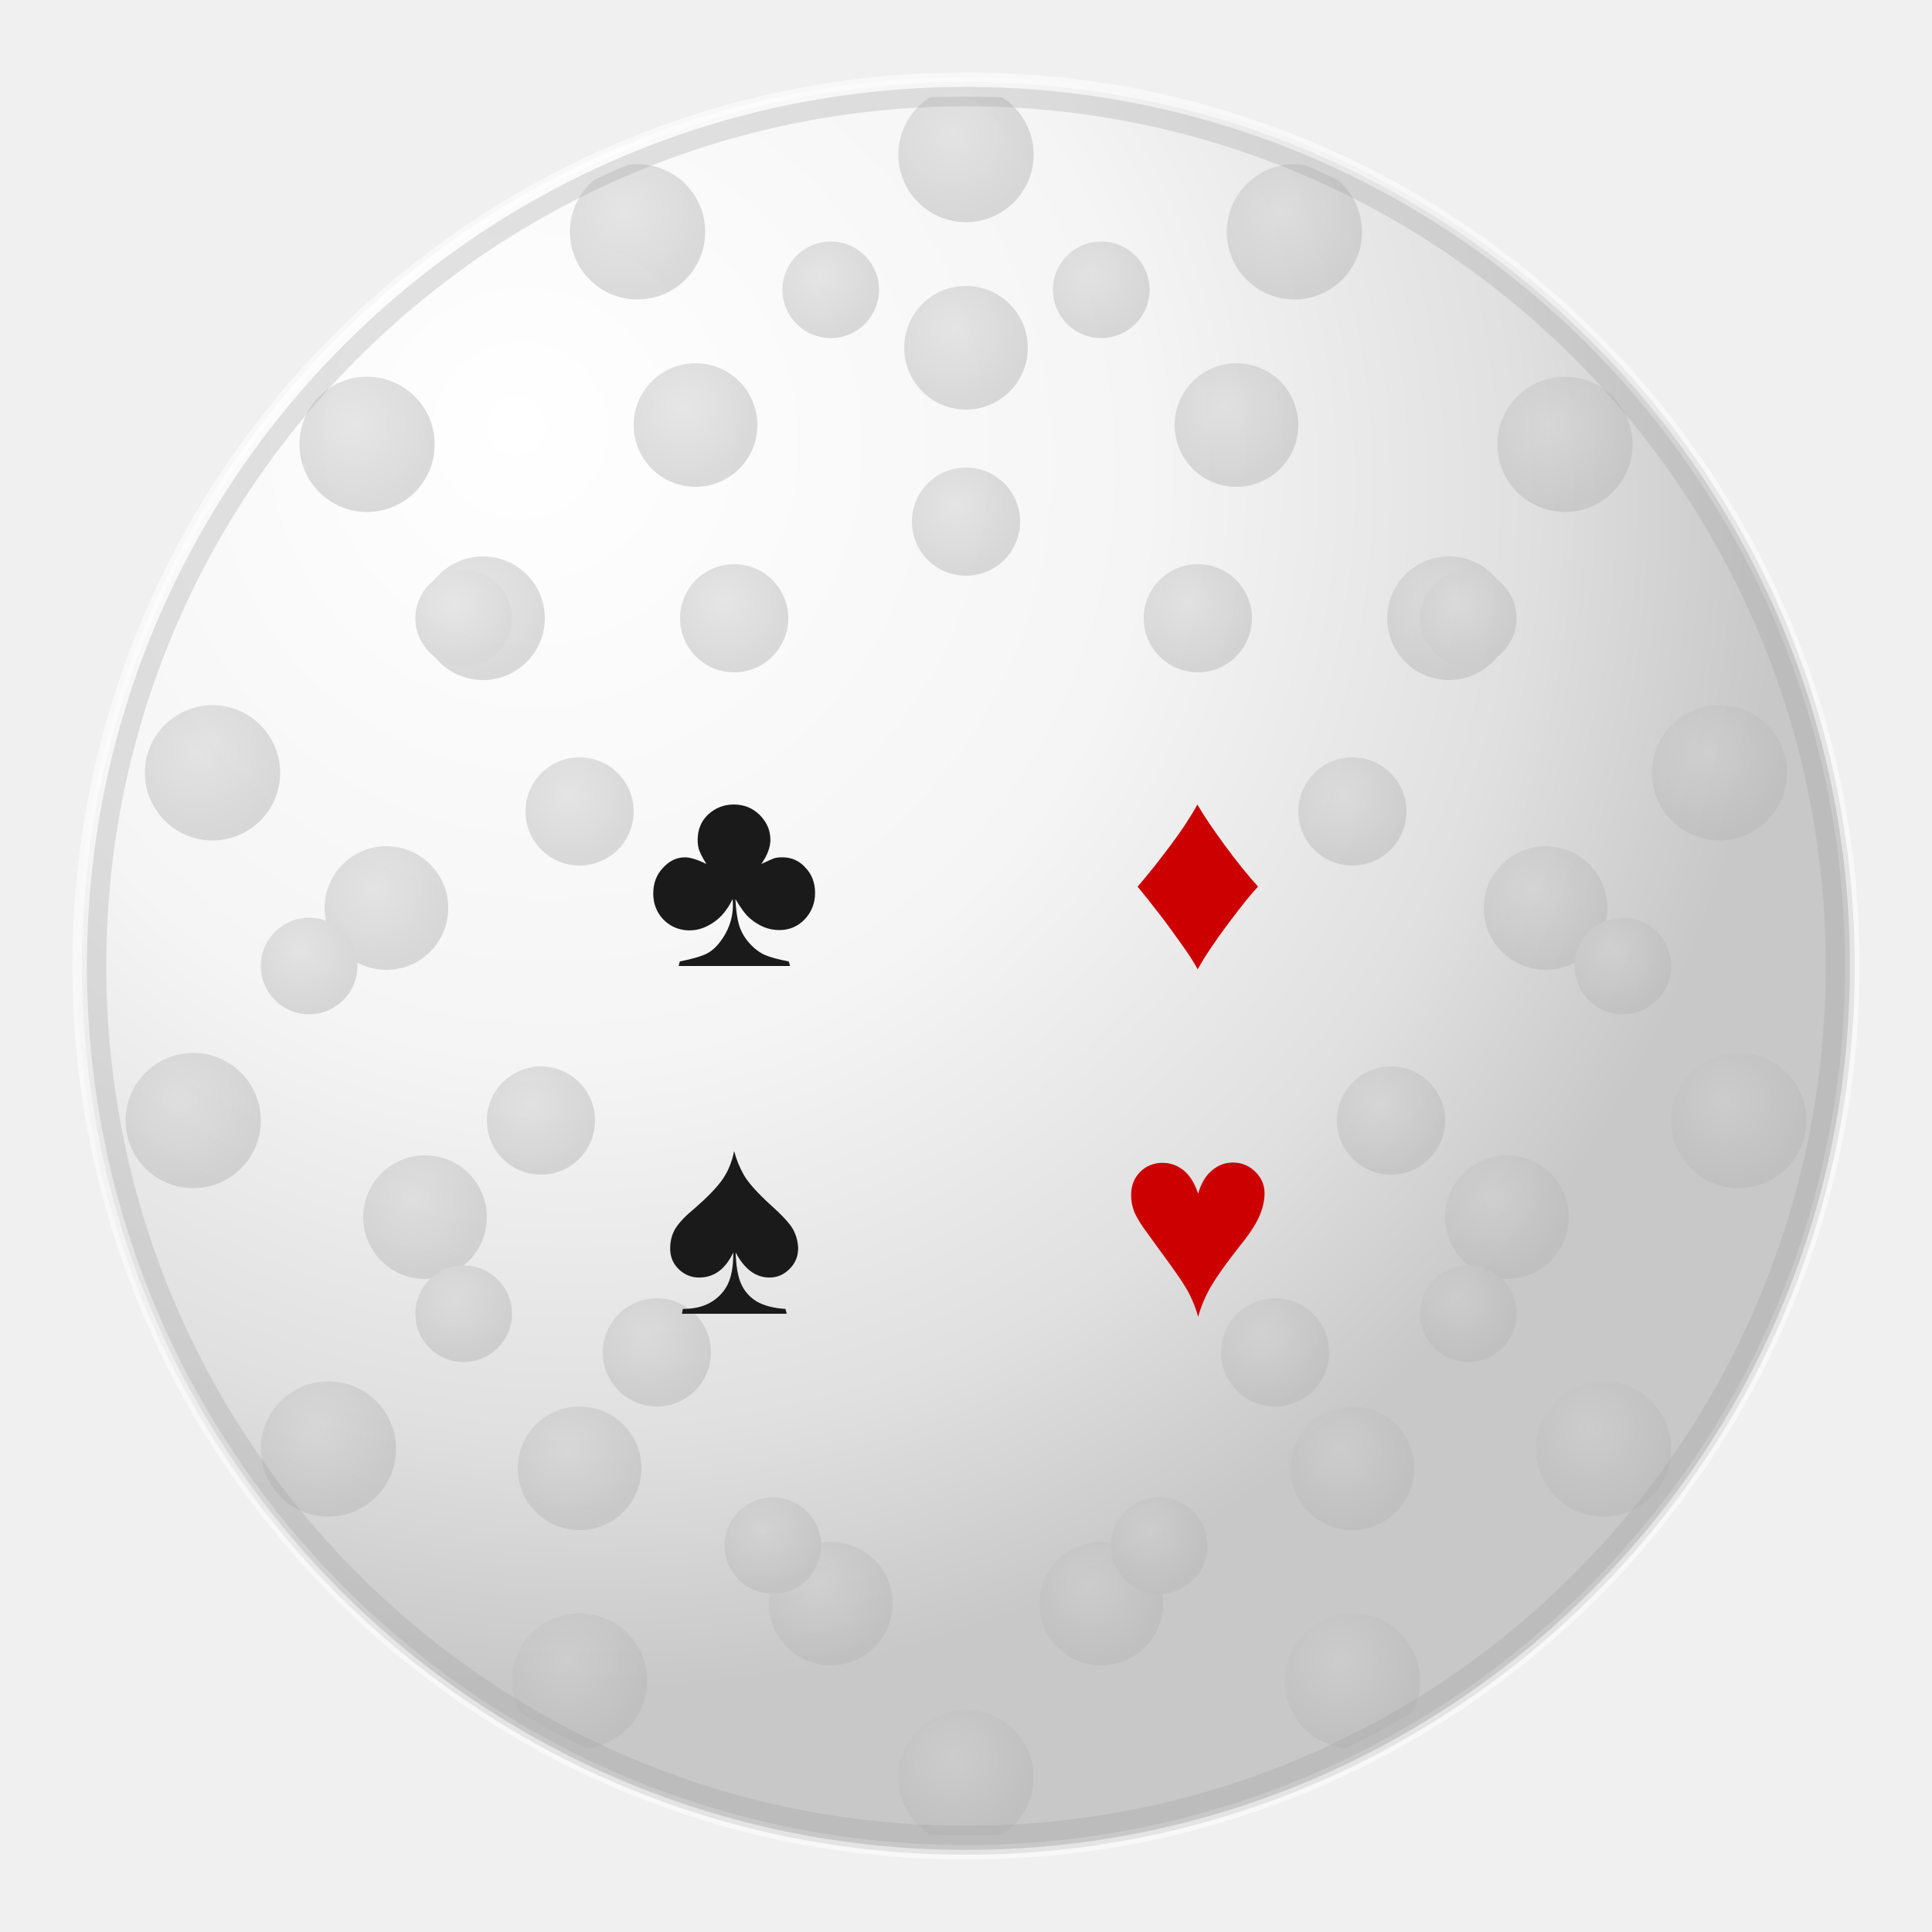
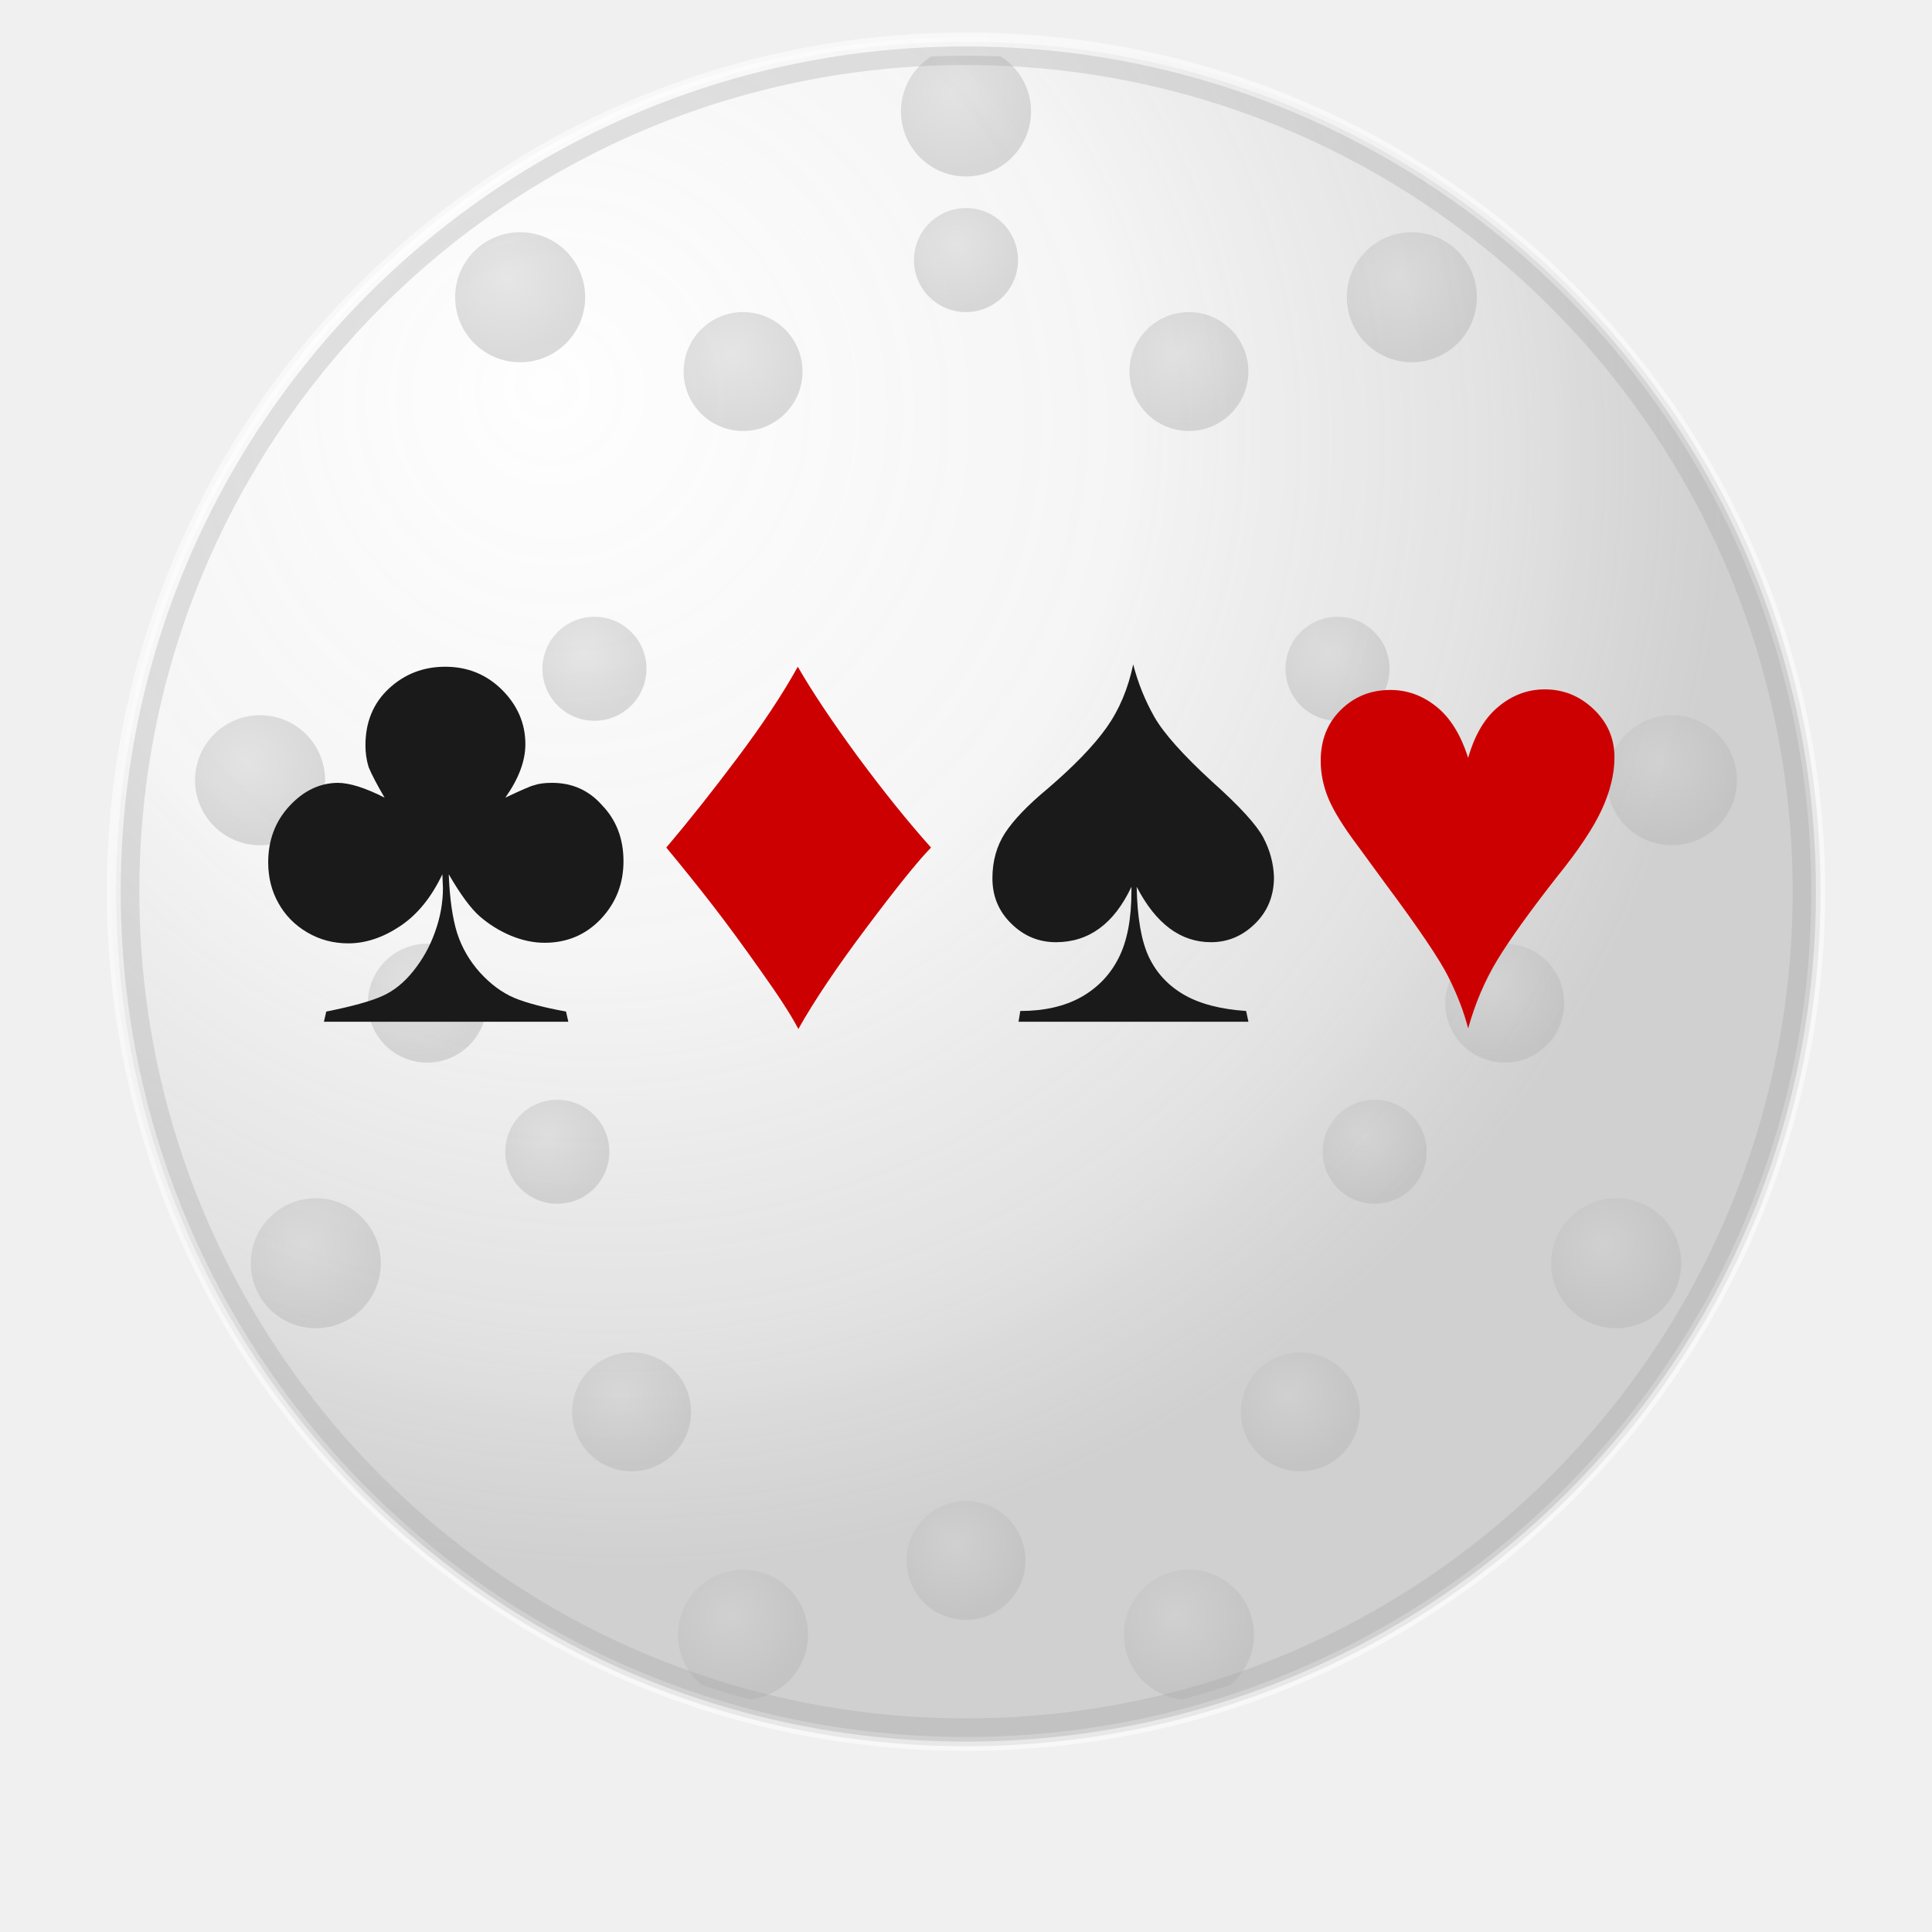
- <svg xmlns="http://www.w3.org/2000/svg" viewBox="0 0 100 100" width="100" height="100">
+ <svg xmlns="http://www.w3.org/2000/svg" viewBox="0 -4 100 104" width="100" height="100">
  <defs>
    <radialGradient id="ballGradient" cx="30%" cy="25%" r="65%" fx="25%" fy="20%">
-       <stop offset="0%" stop-color="#ffffff" />
-       <stop offset="50%" stop-color="#f5f5f5" />
-       <stop offset="80%" stop-color="#e0e0e0" />
-       <stop offset="100%" stop-color="#c8c8c8" />
+       <stop offset="0%" stop-color="#ffffff" stop-opacity="0.95" />
+       <stop offset="50%" stop-color="#f5f5f5" stop-opacity="0.9" />
+       <stop offset="80%" stop-color="#e0e0e0" stop-opacity="0.85" />
+       <stop offset="100%" stop-color="#c8c8c8" stop-opacity="0.8" />
    </radialGradient>
    <radialGradient id="dimpleGrad" cx="40%" cy="35%" r="60%">
      <stop offset="0%" stop-color="#d0d0d0" />
      <stop offset="100%" stop-color="#b8b8b8" />
    </radialGradient>
    <clipPath id="ballClip">
-       <circle cx="50" cy="50" r="45" />
+       <circle cx="50" cy="44" r="45" />
    </clipPath>
  </defs>
-   <circle cx="50" cy="50" r="46" fill="url(#ballGradient)" />
+   <circle cx="50" cy="44" r="46" fill="url(#ballGradient)" />
  <g clip-path="url(#ballClip)" fill="url(#dimpleGrad)" opacity="0.5">
-     <circle cx="50" cy="8" r="3.5" />
-     <circle cx="67" cy="12" r="3.5" />
-     <circle cx="81" cy="23" r="3.5" />
-     <circle cx="89" cy="40" r="3.5" />
-     <circle cx="90" cy="58" r="3.5" />
-     <circle cx="83" cy="75" r="3.5" />
-     <circle cx="70" cy="87" r="3.5" />
-     <circle cx="50" cy="92" r="3.5" />
-     <circle cx="30" cy="87" r="3.5" />
-     <circle cx="17" cy="75" r="3.5" />
-     <circle cx="10" cy="58" r="3.5" />
-     <circle cx="11" cy="40" r="3.5" />
-     <circle cx="19" cy="23" r="3.5" />
-     <circle cx="33" cy="12" r="3.5" />
-     <circle cx="50" cy="18" r="3.2" />
-     <circle cx="64" cy="22" r="3.2" />
-     <circle cx="75" cy="32" r="3.2" />
-     <circle cx="80" cy="47" r="3.2" />
-     <circle cx="78" cy="63" r="3.2" />
-     <circle cx="70" cy="76" r="3.2" />
-     <circle cx="57" cy="83" r="3.2" />
-     <circle cx="43" cy="83" r="3.2" />
-     <circle cx="30" cy="76" r="3.2" />
-     <circle cx="22" cy="63" r="3.2" />
-     <circle cx="20" cy="47" r="3.2" />
-     <circle cx="25" cy="32" r="3.2" />
-     <circle cx="36" cy="22" r="3.2" />
-     <circle cx="50" cy="27" r="2.8" />
-     <circle cx="62" cy="32" r="2.8" />
-     <circle cx="70" cy="42" r="2.8" />
+     <circle cx="50" cy="2" r="3.5" />
+     <circle cx="74" cy="12" r="3.5" />
+     <circle cx="88" cy="38" r="3.5" />
+     <circle cx="85" cy="64" r="3.5" />
+     <circle cx="62" cy="84" r="3.5" />
+     <circle cx="38" cy="84" r="3.5" />
+     <circle cx="15" cy="64" r="3.5" />
+     <circle cx="12" cy="38" r="3.5" />
+     <circle cx="26" cy="12" r="3.5" />
+     <circle cx="62" cy="16" r="3.2" />
+     <circle cx="79" cy="50" r="3.2" />
+     <circle cx="68" cy="72" r="3.2" />
+     <circle cx="50" cy="80" r="3.2" />
+     <circle cx="32" cy="72" r="3.2" />
+     <circle cx="21" cy="50" r="3.2" />
+     <circle cx="38" cy="16" r="3.2" />
+     <circle cx="50" cy="10" r="2.8" />
+     <circle cx="70" cy="32" r="2.8" />
+     <circle cx="30" cy="32" r="2.8" />
    <circle cx="72" cy="58" r="2.8" />
-     <circle cx="66" cy="70" r="2.8" />
-     <circle cx="34" cy="70" r="2.8" />
    <circle cx="28" cy="58" r="2.8" />
-     <circle cx="30" cy="42" r="2.8" />
-     <circle cx="38" cy="32" r="2.8" />
-     <circle cx="57" cy="15" r="2.5" />
-     <circle cx="43" cy="15" r="2.5" />
-     <circle cx="84" cy="50" r="2.5" />
-     <circle cx="16" cy="50" r="2.5" />
-     <circle cx="76" cy="68" r="2.5" />
-     <circle cx="24" cy="68" r="2.5" />
-     <circle cx="76" cy="32" r="2.5" />
-     <circle cx="24" cy="32" r="2.5" />
-     <circle cx="40" cy="80" r="2.5" />
-     <circle cx="60" cy="80" r="2.5" />
  </g>
-   <circle cx="50" cy="50" r="45" fill="none" stroke="#a0a0a0" stroke-width="1" opacity="0.3" />
-   <circle cx="50" cy="50" r="46" fill="none" stroke="#ffffff" stroke-width="0.5" opacity="0.5" />
-   <text x="38" y="50" font-family="Arial, sans-serif" font-size="14" font-weight="bold" fill="#1a1a1a" text-anchor="middle">♣</text>
-   <text x="62" y="50" font-family="Arial, sans-serif" font-size="14" font-weight="bold" fill="#cc0000" text-anchor="middle">♦</text>
-   <text x="38" y="68" font-family="Arial, sans-serif" font-size="14" font-weight="bold" fill="#1a1a1a" text-anchor="middle">♠</text>
-   <text x="62" y="68" font-family="Arial, sans-serif" font-size="14" font-weight="bold" fill="#cc0000" text-anchor="middle">♥</text>
+   <circle cx="50" cy="44" r="45" fill="none" stroke="#a0a0a0" stroke-width="1" opacity="0.3" />
+   <circle cx="50" cy="44" r="46" fill="none" stroke="#ffffff" stroke-width="0.5" opacity="0.5" />
+   <text x="22" y="51" font-family="Arial, sans-serif" font-size="32" font-weight="bold" fill="#1a1a1a" text-anchor="middle">♣</text>
+   <text x="41" y="51" font-family="Arial, sans-serif" font-size="32" font-weight="bold" fill="#cc0000" text-anchor="middle">♦</text>
+   <text x="59" y="51" font-family="Arial, sans-serif" font-size="32" font-weight="bold" fill="#1a1a1a" text-anchor="middle">♠</text>
+   <text x="77" y="51" font-family="Arial, sans-serif" font-size="32" font-weight="bold" fill="#cc0000" text-anchor="middle">♥</text>
</svg>
